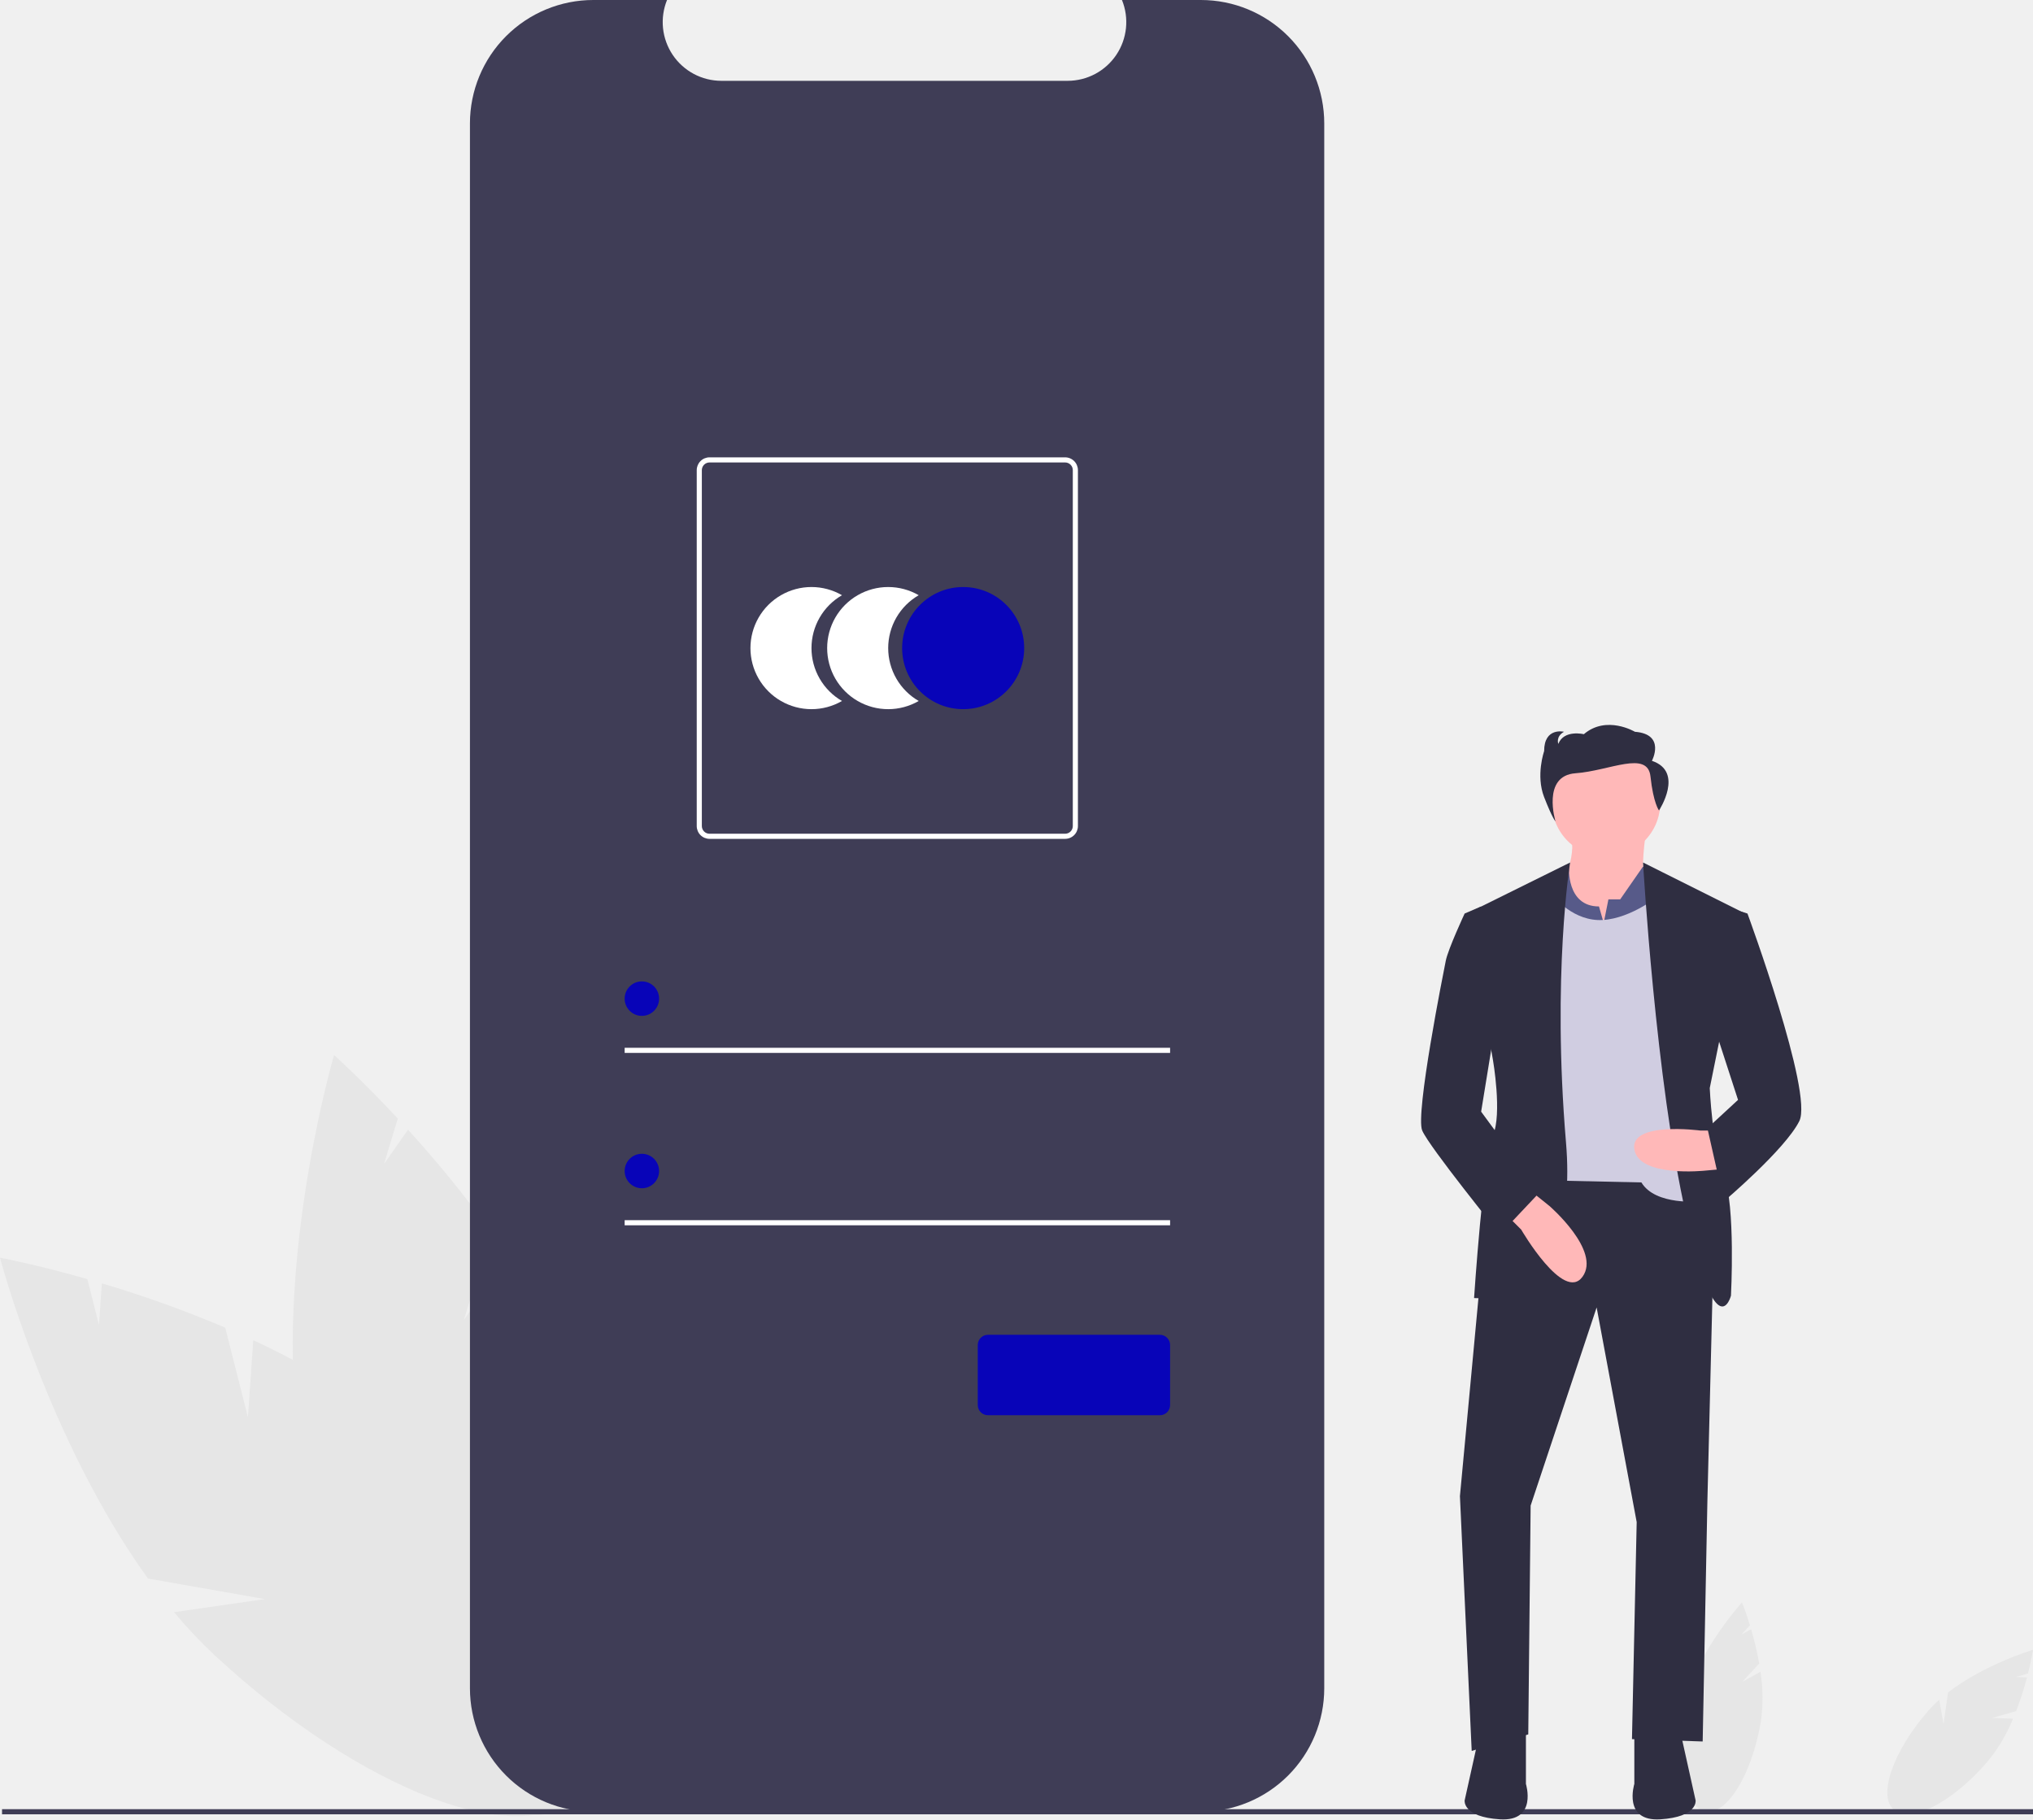
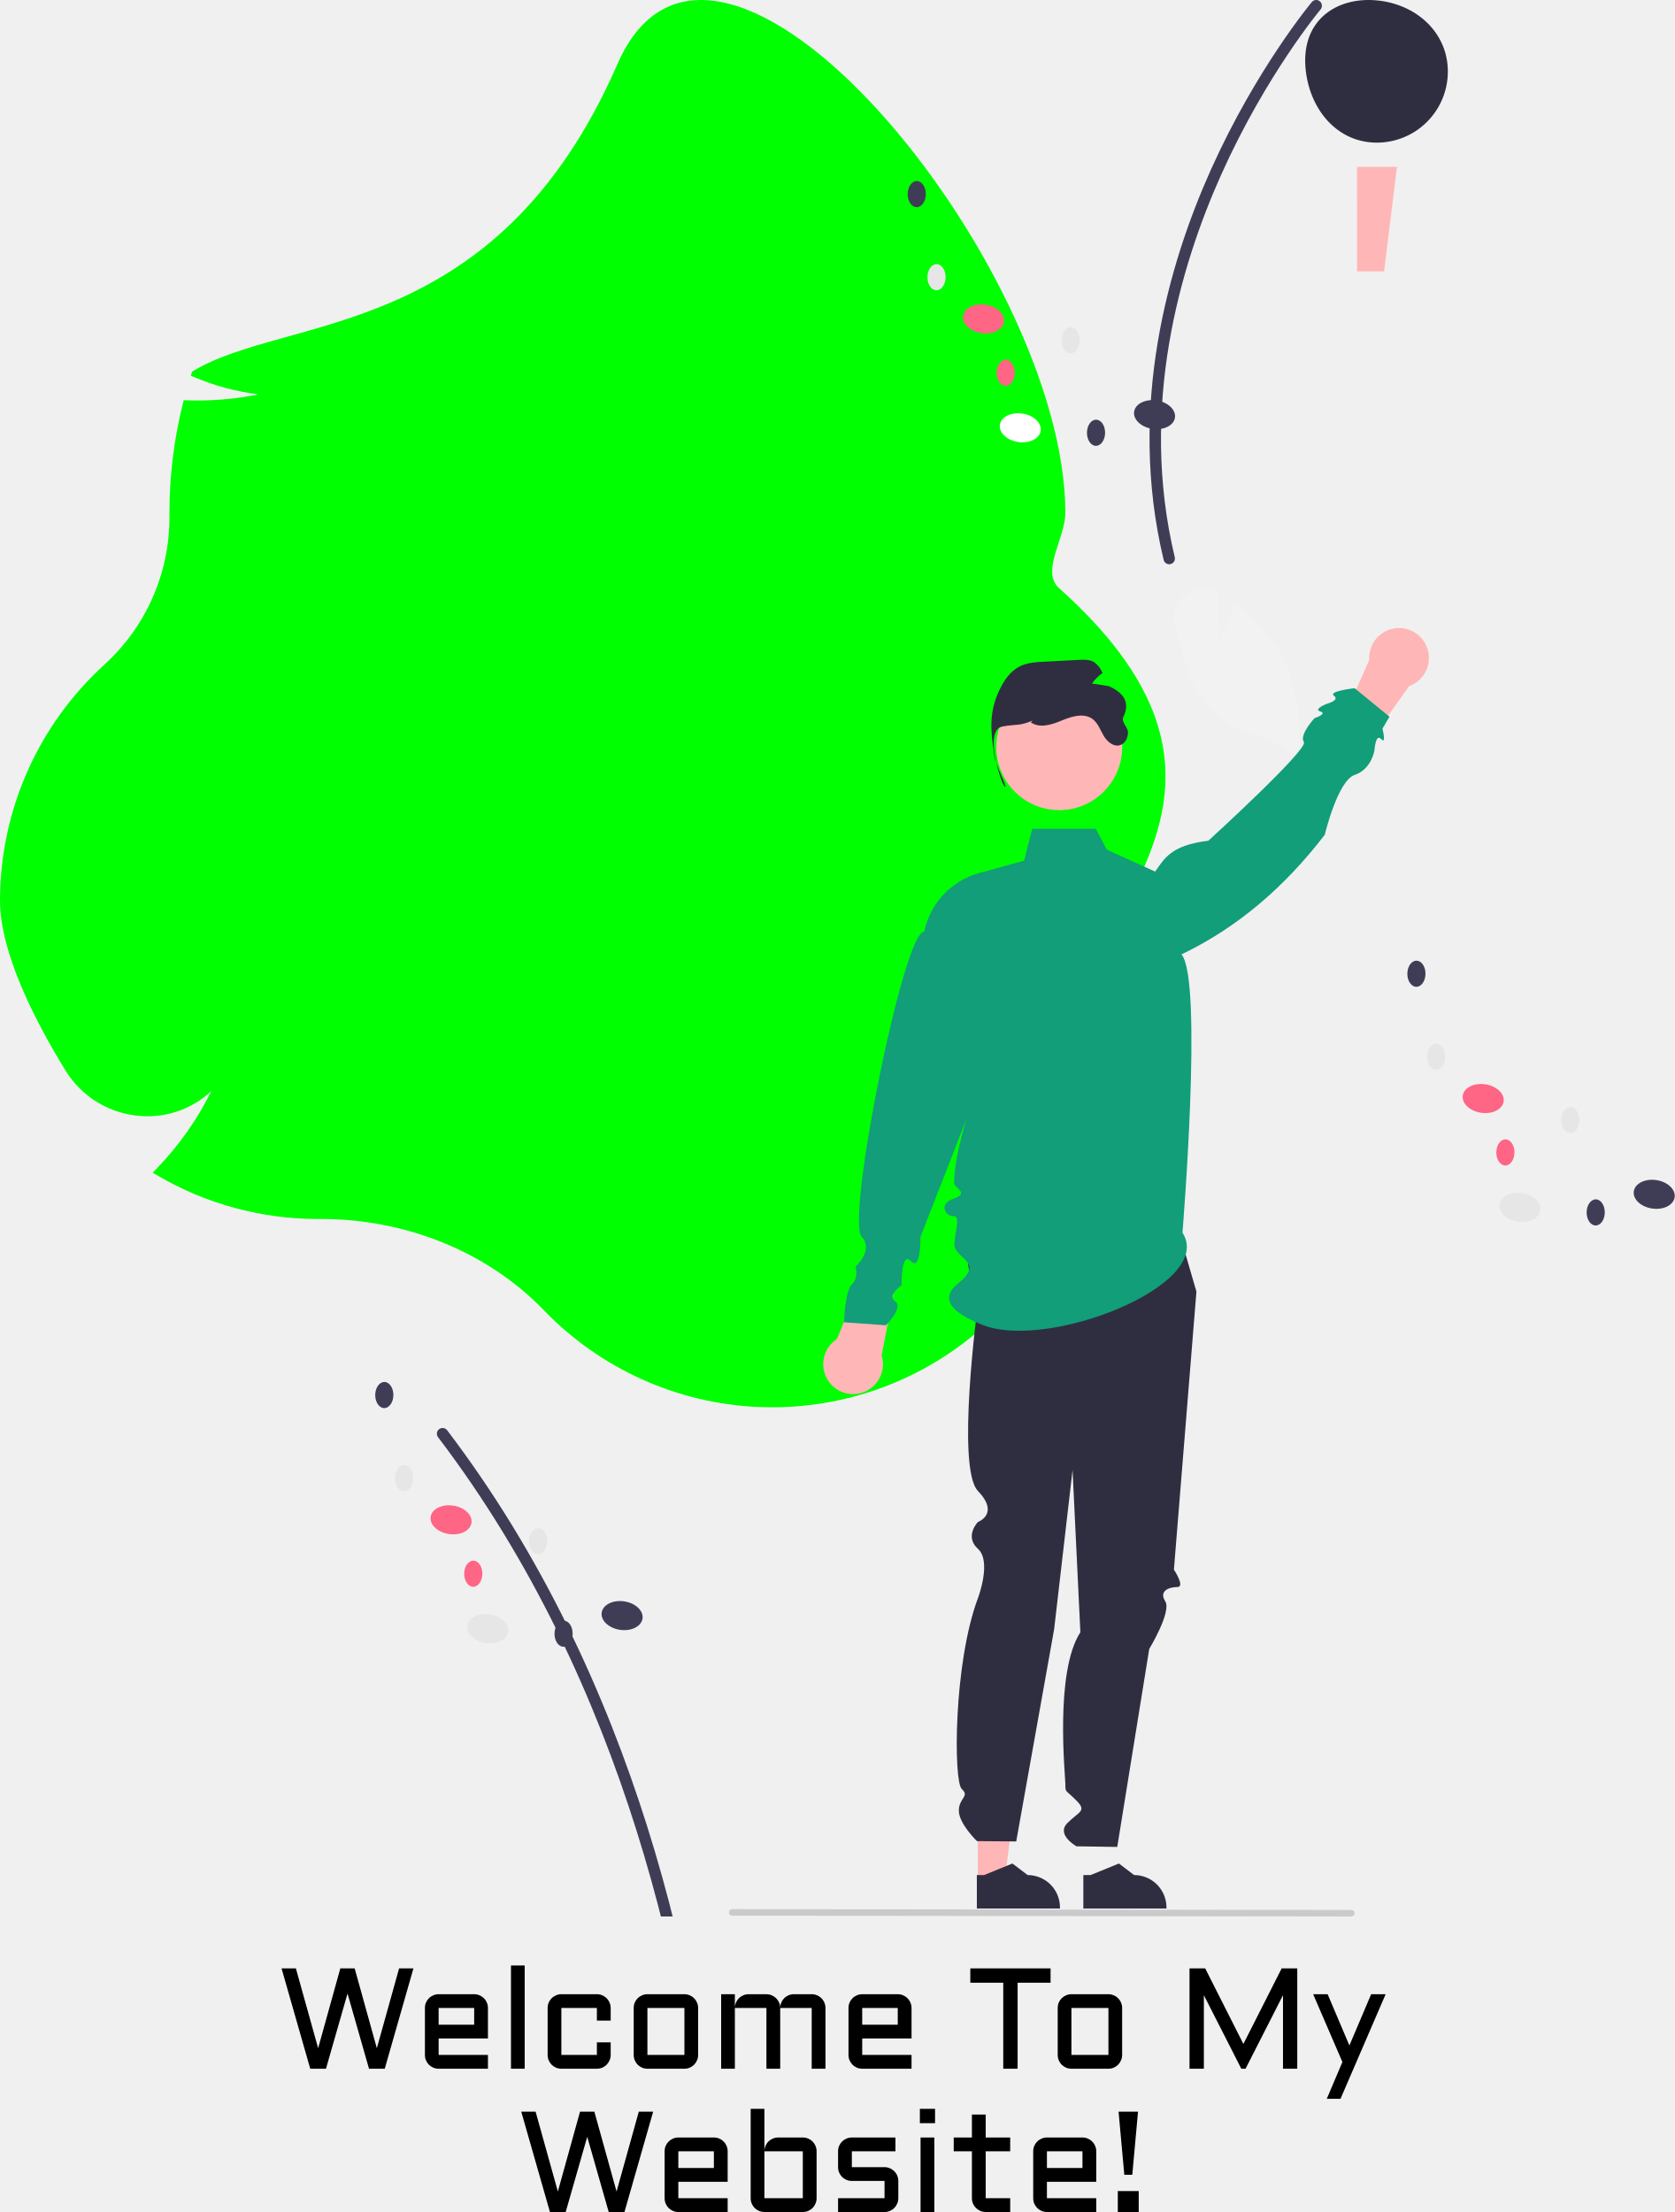
- <svg xmlns="http://www.w3.org/2000/svg" width="295" height="264" viewBox="0 0 295 264" fill="none">
-   <g clip-path="url(#clip0)">
-     <path d="M35.978 205.647L32.683 192.642C26.841 190.164 20.864 188.018 14.78 186.213L14.364 192.258L12.677 185.599C5.133 183.443 0 182.493 0 182.493C0 182.493 6.933 208.879 21.474 229.051L38.419 232.029L25.255 233.929C27.085 236.132 29.052 238.218 31.143 240.174C52.297 259.825 75.858 268.841 83.769 260.312C91.68 251.783 80.944 228.938 59.79 209.286C53.232 203.194 44.994 198.306 36.748 194.458L35.978 205.647Z" fill="#E6E6E6" />
-     <path d="M67.314 191.524L71.21 178.686C67.489 173.542 63.481 168.613 59.205 163.921L55.727 168.88L57.722 162.307C52.377 156.558 48.474 153.09 48.474 153.09C48.474 153.09 40.781 179.264 42.811 204.055L55.777 215.37L43.528 210.187C43.956 213.019 44.563 215.822 45.343 218.579C53.302 246.344 68.815 266.252 79.992 263.042C91.169 259.833 93.778 234.723 85.819 206.957C83.351 198.35 78.824 189.903 73.752 182.343L67.314 191.524Z" fill="#E6E6E6" />
-     <path d="M252.818 244.034L255.27 241.384C254.973 239.701 254.581 238.036 254.097 236.397L252.672 237.188L253.928 235.831C253.309 233.81 252.771 232.511 252.771 232.511C252.771 232.511 247.834 237.944 245.413 244.185L247.223 248.451L244.866 245.755C244.637 246.491 244.455 247.241 244.32 248C242.985 255.66 244.403 262.305 247.486 262.844C250.57 263.382 254.151 257.608 255.486 249.949C255.852 247.502 255.842 245.013 255.455 242.569L252.818 244.034Z" fill="#E6E6E6" />
-     <path d="M289.089 249.275L292.556 248.275C293.172 246.68 293.696 245.052 294.129 243.399L292.5 243.339L294.275 242.827C294.789 240.777 295 239.387 295 239.387C295 239.387 287.968 241.483 282.672 245.574L282.018 250.162L281.393 246.634C280.817 247.146 280.273 247.693 279.766 248.274C274.667 254.14 272.448 260.563 274.81 262.618C277.172 264.674 283.219 261.585 288.318 255.718C289.895 253.813 291.172 251.677 292.103 249.385L289.089 249.275Z" fill="#E6E6E6" />
-     <path d="M192.156 17.912V244.967C192.156 249.717 190.27 254.272 186.914 257.631C183.557 260.99 179.006 262.877 174.259 262.878H86.095C81.348 262.879 76.795 260.992 73.437 257.633C70.079 254.274 68.192 249.718 68.191 244.967V17.912C68.192 13.16 70.079 8.604 73.437 5.245C76.795 1.886 81.348 -0.001 86.095 1.42689e-07H96.79C96.265 1.292 96.065 2.694 96.208 4.082C96.351 5.47 96.833 6.802 97.61 7.96C98.388 9.118 99.438 10.067 100.668 10.724C101.898 11.381 103.27 11.725 104.664 11.727H154.929C156.324 11.725 157.696 11.381 158.926 10.724C160.156 10.067 161.206 9.118 161.983 7.96C162.761 6.802 163.242 5.47 163.385 4.082C163.528 2.694 163.328 1.292 162.803 5.80226e-06H174.259C179.006 0.001 183.557 1.888 186.913 5.247C190.27 8.606 192.156 13.162 192.156 17.912Z" fill="#3F3D56" />
-     <path d="M117.751 94.04C117.751 92.484 118.16 90.956 118.937 89.609C119.714 88.262 120.832 87.144 122.178 86.366C120.832 85.588 119.305 85.178 117.751 85.178C116.196 85.177 114.669 85.587 113.323 86.365C111.976 87.142 110.858 88.261 110.081 89.608C109.304 90.956 108.894 92.484 108.894 94.04C108.894 95.595 109.304 97.124 110.081 98.471C110.858 99.818 111.976 100.937 113.323 101.715C114.669 102.492 116.196 102.902 117.751 102.901C119.305 102.901 120.832 102.491 122.178 101.713C120.832 100.936 119.714 99.817 118.937 98.47C118.16 97.123 117.751 95.595 117.751 94.04Z" fill="white" />
-     <path d="M128.882 94.04C128.882 92.484 129.291 90.956 130.068 89.609C130.845 88.262 131.963 87.144 133.31 86.366C131.964 85.588 130.437 85.178 128.882 85.178C127.328 85.177 125.8 85.587 124.454 86.365C123.108 87.142 121.99 88.261 121.212 89.608C120.435 90.956 120.026 92.484 120.026 94.04C120.026 95.595 120.435 97.124 121.212 98.471C121.99 99.818 123.108 100.937 124.454 101.715C125.8 102.492 127.328 102.902 128.882 102.901C130.437 102.901 131.964 102.491 133.31 101.713C131.963 100.936 130.845 99.817 130.068 98.47C129.291 97.123 128.882 95.595 128.882 94.04Z" fill="white" />
-     <path d="M139.761 102.901C144.651 102.901 148.615 98.934 148.615 94.04C148.615 89.145 144.651 85.178 139.761 85.178C134.871 85.178 130.906 89.145 130.906 94.04C130.906 98.934 134.871 102.901 139.761 102.901Z" fill="#0804B8" />
-     <path d="M169.788 152.036H90.64V152.778H169.788V152.036Z" fill="white" />
-     <path d="M93.139 147.404C94.52 147.404 95.639 146.284 95.639 144.902C95.639 143.521 94.52 142.401 93.139 142.401C91.759 142.401 90.64 143.521 90.64 144.902C90.64 146.284 91.759 147.404 93.139 147.404Z" fill="#0804B8" />
-     <path d="M169.788 177.05H90.64V177.792H169.788V177.05Z" fill="white" />
-     <path d="M93.139 172.418C94.52 172.418 95.639 171.298 95.639 169.917C95.639 168.535 94.52 167.415 93.139 167.415C91.759 167.415 90.64 168.535 90.64 169.917C90.64 171.298 91.759 172.418 93.139 172.418Z" fill="#0804B8" />
-     <path d="M154.558 121.718H102.953C102.462 121.717 101.991 121.522 101.643 121.174C101.296 120.827 101.101 120.355 101.1 119.863V68.216C101.101 67.724 101.296 67.253 101.643 66.905C101.991 66.558 102.462 66.362 102.953 66.361H154.558C155.05 66.362 155.521 66.558 155.868 66.905C156.216 67.253 156.411 67.724 156.412 68.216V119.863C156.411 120.355 156.216 120.827 155.868 121.174C155.521 121.522 155.05 121.717 154.558 121.718ZM102.953 67.103C102.658 67.104 102.376 67.221 102.167 67.43C101.959 67.638 101.842 67.921 101.841 68.216V119.863C101.842 120.158 101.959 120.441 102.167 120.65C102.376 120.859 102.658 120.976 102.953 120.976H154.558C154.853 120.976 155.136 120.859 155.344 120.65C155.553 120.441 155.67 120.158 155.67 119.863V68.216C155.67 67.921 155.553 67.638 155.344 67.43C155.136 67.221 154.853 67.104 154.558 67.103H102.953Z" fill="white" />
-     <path d="M168.305 193.68H143.36C142.541 193.68 141.878 194.345 141.878 195.164V203.87C141.878 204.69 142.541 205.354 143.36 205.354H168.305C169.124 205.354 169.788 204.69 169.788 203.87V195.164C169.788 194.345 169.124 193.68 168.305 193.68Z" fill="#0804B8" />
-     <path d="M295 262.515H0.295V263.257H295V262.515Z" fill="#3F3D56" />
-     <path d="M238.861 120.575C238.861 120.575 237.835 127.078 238.861 128.105C239.887 129.131 232.364 137.688 232.364 137.688L226.208 129.131C226.208 129.131 228.944 124.682 227.918 120.917L238.861 120.575Z" fill="#FFB8B8" />
-     <path d="M216.292 169.518L211.844 217.093L213.552 254.058L221.76 251.663L222.104 218.463L231.681 189.713L237.493 220.859L236.808 252.348L247.068 252.69L247.753 217.779L248.955 169.02L216.292 169.518Z" fill="#2F2E41" />
-     <path d="M237.151 251.321V258.851C237.151 258.851 235.441 264.327 240.913 263.985C246.385 263.642 246.043 261.246 246.043 261.246L243.991 252.005L237.151 251.321Z" fill="#2F2E41" />
-     <path d="M221.42 251.321V258.851C221.42 258.851 223.13 264.327 217.658 263.985C212.186 263.642 212.528 261.246 212.528 261.246L214.58 252.005L221.42 251.321Z" fill="#2F2E41" />
-     <path d="M233.048 124.34C237.392 124.34 240.913 120.815 240.913 116.467C240.913 112.12 237.392 108.595 233.048 108.595C228.703 108.595 225.182 112.12 225.182 116.467C225.182 120.815 228.703 124.34 233.048 124.34Z" fill="#FFB8B8" />
-     <path d="M232.706 133.923L233.39 130.5H235.099L238.406 125.74L241.255 128.447L241.939 144.533H223.472L225.182 127.42L227.672 125.74C227.672 125.74 227.234 131.527 232.022 131.527L232.706 133.923Z" fill="#575A89" />
-     <path d="M225.524 130.158C225.524 130.158 228.356 133.746 232.583 133.492C236.81 133.238 240.913 129.816 240.913 129.816L246.727 174.311C246.727 174.311 240.229 174.995 238.177 171.572L222.446 171.23L222.788 129.816L225.524 130.158Z" fill="#D0CDE1" />
-     <path d="M227.833 125.15L212.87 132.554L216.632 153.775C216.632 153.775 218 161.647 216.632 164.727C215.264 167.807 213.896 188.344 213.896 188.344C213.896 188.344 229.286 190.055 227.234 165.754C225.182 141.453 227.833 125.15 227.833 125.15Z" fill="#2F2E41" />
-     <path d="M218.684 176.364L220.736 178.418C220.736 178.418 226.892 189.028 229.628 185.263C232.364 181.498 224.84 174.995 224.84 174.995L221.42 172.257L218.684 176.364Z" fill="#FFB8B8" />
-     <path d="M238.414 125.15L253.225 132.554L248.095 157.882C248.095 157.882 248.437 166.096 250.147 170.546C251.857 174.995 251.173 188.001 251.173 188.001C251.173 188.001 249.121 195.873 244.675 176.364C240.229 156.855 238.414 125.15 238.414 125.15Z" fill="#2F2E41" />
-     <path d="M249.805 164.043H246.727C246.727 164.043 236.467 162.673 237.151 166.781C237.835 170.888 247.411 169.861 247.411 169.861L251.173 169.519L249.805 164.043Z" fill="#FFB8B8" />
-     <path d="M214.922 131.527L212.528 132.554C212.528 132.554 210.134 137.688 209.792 139.399C209.45 141.111 205.346 161.647 206.372 164.043C207.398 166.438 217.658 179.102 217.658 179.102L223.472 172.942L214.922 161.304L217.316 146.587L214.922 131.527Z" fill="#2F2E41" />
-     <path d="M248.095 131.869L252.62 132.252L253.567 132.554C253.567 132.554 263.142 158.566 261.09 162.674C259.039 166.781 250.147 174.311 250.147 174.311L247.753 163.7L252.199 159.593L247.753 145.902L248.095 131.869Z" fill="#2F2E41" />
-     <path d="M239.702 110.397C239.702 110.397 241.76 106.533 237.233 106.181C237.233 106.181 233.117 103.722 229.825 106.533C229.825 106.533 226.944 105.83 226.121 107.938C226.121 107.938 225.709 106.884 226.944 106.181C226.944 106.181 224.063 105.479 224.063 108.992C224.063 108.992 222.828 112.505 224.063 115.667C225.298 118.829 225.709 119.18 225.709 119.18C225.709 119.18 223.68 112.551 228.619 112.2C233.558 111.849 239.085 108.816 239.496 112.681C239.908 116.545 240.731 117.599 240.731 117.599C240.731 117.599 244.435 111.978 239.702 110.397Z" fill="#2F2E41" />
+ <svg xmlns="http://www.w3.org/2000/svg" width="187" height="247" viewBox="0 0 187 247" fill="none">
+   <path d="M34.641 231L31.438 219.797H33.039L35.523 228.711L38 219.797H39.602L42.078 228.711L44.562 219.797H46.164L42.961 231H41.203L38.805 222.602L36.398 231H34.641ZM54.484 227.625H48.977V229.461H54.484V231H48.977C48.768 231 48.57 230.961 48.383 230.883C48.195 230.799 48.031 230.69 47.891 230.555C47.755 230.414 47.646 230.25 47.562 230.062C47.484 229.875 47.445 229.674 47.445 229.461V224.219C47.445 224.005 47.484 223.805 47.562 223.617C47.646 223.43 47.755 223.268 47.891 223.133C48.031 222.992 48.195 222.883 48.383 222.805C48.57 222.721 48.768 222.68 48.977 222.68H52.945C53.159 222.68 53.359 222.721 53.547 222.805C53.734 222.883 53.896 222.992 54.031 223.133C54.172 223.268 54.281 223.43 54.359 223.617C54.443 223.805 54.484 224.005 54.484 224.219V227.625ZM48.977 224.219V226.086H52.945V224.219H48.977ZM58.586 219.477V231H57.055V219.477H58.586ZM62.68 224.219V229.461H66.648V228.055H68.188V229.461C68.188 229.674 68.146 229.875 68.062 230.062C67.984 230.25 67.875 230.414 67.734 230.555C67.599 230.69 67.438 230.799 67.25 230.883C67.062 230.961 66.862 231 66.648 231H62.68C62.471 231 62.273 230.961 62.086 230.883C61.898 230.799 61.734 230.69 61.594 230.555C61.458 230.414 61.349 230.25 61.266 230.062C61.188 229.875 61.148 229.674 61.148 229.461V224.219C61.148 224.005 61.188 223.805 61.266 223.617C61.349 223.43 61.458 223.268 61.594 223.133C61.734 222.992 61.898 222.883 62.086 222.805C62.273 222.721 62.471 222.68 62.68 222.68H66.648C66.862 222.68 67.062 222.721 67.25 222.805C67.438 222.883 67.599 222.992 67.734 223.133C67.875 223.268 67.984 223.43 68.062 223.617C68.146 223.805 68.188 224.005 68.188 224.219V225.625H66.648V224.219H62.68ZM77.953 229.461C77.953 229.674 77.912 229.875 77.828 230.062C77.75 230.25 77.641 230.414 77.5 230.555C77.365 230.69 77.203 230.799 77.016 230.883C76.833 230.961 76.635 231 76.422 231H72.289C72.081 231 71.883 230.961 71.695 230.883C71.508 230.799 71.344 230.69 71.203 230.555C71.068 230.414 70.958 230.25 70.875 230.062C70.797 229.875 70.758 229.674 70.758 229.461V224.219C70.758 224.005 70.797 223.805 70.875 223.617C70.958 223.43 71.068 223.268 71.203 223.133C71.344 222.992 71.508 222.883 71.695 222.805C71.883 222.721 72.081 222.68 72.289 222.68H76.422C76.635 222.68 76.833 222.721 77.016 222.805C77.203 222.883 77.365 222.992 77.5 223.133C77.641 223.268 77.75 223.43 77.828 223.617C77.912 223.805 77.953 224.005 77.953 224.219V229.461ZM72.289 224.219V229.461H76.422V224.219H72.289ZM87.117 224.219V231H85.578V224.219H82.055V231H80.523V222.68H82.055V224.148C82.065 223.945 82.112 223.755 82.195 223.578C82.279 223.396 82.388 223.24 82.523 223.109C82.664 222.974 82.826 222.87 83.008 222.797C83.19 222.719 83.385 222.68 83.594 222.68H85.578C85.781 222.68 85.974 222.719 86.156 222.797C86.338 222.87 86.5 222.974 86.641 223.109C86.781 223.24 86.893 223.396 86.977 223.578C87.065 223.755 87.112 223.945 87.117 224.148C87.128 223.945 87.172 223.755 87.25 223.578C87.333 223.396 87.443 223.24 87.578 223.109C87.719 222.974 87.88 222.87 88.062 222.797C88.245 222.719 88.44 222.68 88.648 222.68H90.633C90.846 222.68 91.047 222.721 91.234 222.805C91.422 222.883 91.583 222.992 91.719 223.133C91.859 223.268 91.969 223.43 92.047 223.617C92.13 223.805 92.172 224.005 92.172 224.219V231H90.633V224.219H87.117ZM101.781 227.625H96.273V229.461H101.781V231H96.273C96.065 231 95.867 230.961 95.68 230.883C95.492 230.799 95.328 230.69 95.188 230.555C95.052 230.414 94.943 230.25 94.859 230.062C94.781 229.875 94.742 229.674 94.742 229.461V224.219C94.742 224.005 94.781 223.805 94.859 223.617C94.943 223.43 95.052 223.268 95.188 223.133C95.328 222.992 95.492 222.883 95.68 222.805C95.867 222.721 96.065 222.68 96.273 222.68H100.242C100.456 222.68 100.656 222.721 100.844 222.805C101.031 222.883 101.193 222.992 101.328 223.133C101.469 223.268 101.578 223.43 101.656 223.617C101.74 223.805 101.781 224.005 101.781 224.219V227.625ZM96.273 224.219V226.086H100.242V224.219H96.273ZM108.344 219.797H117.305V221.398H113.625V231H112.023V221.398H108.344V219.797ZM125.297 229.461C125.297 229.674 125.255 229.875 125.172 230.062C125.094 230.25 124.984 230.414 124.844 230.555C124.708 230.69 124.547 230.799 124.359 230.883C124.177 230.961 123.979 231 123.766 231H119.633C119.424 231 119.227 230.961 119.039 230.883C118.852 230.799 118.688 230.69 118.547 230.555C118.411 230.414 118.302 230.25 118.219 230.062C118.141 229.875 118.102 229.674 118.102 229.461V224.219C118.102 224.005 118.141 223.805 118.219 223.617C118.302 223.43 118.411 223.268 118.547 223.133C118.688 222.992 118.852 222.883 119.039 222.805C119.227 222.721 119.424 222.68 119.633 222.68H123.766C123.979 222.68 124.177 222.721 124.359 222.805C124.547 222.883 124.708 222.992 124.844 223.133C124.984 223.268 125.094 223.43 125.172 223.617C125.255 223.805 125.297 224.005 125.297 224.219V229.461ZM119.633 224.219V229.461H123.766V224.219H119.633ZM138.602 231L134.422 222.789V231H132.82V219.797H134.57L138.836 228.234L143.109 219.797H144.852V231H143.258V222.789L139.078 231H138.602ZM148.148 234.359L149.891 230.25L146.625 222.68H148.242L150.672 228.406L153.102 222.68H154.719L149.68 234.359H148.148ZM61.406 247L58.203 235.797H59.805L62.289 244.711L64.766 235.797H66.367L68.844 244.711L71.328 235.797H72.93L69.727 247H67.969L65.57 238.602L63.164 247H61.406ZM81.25 243.625H75.742V245.461H81.25V247H75.742C75.534 247 75.336 246.961 75.148 246.883C74.961 246.799 74.797 246.69 74.656 246.555C74.521 246.414 74.412 246.25 74.328 246.062C74.25 245.875 74.211 245.674 74.211 245.461V240.219C74.211 240.005 74.25 239.805 74.328 239.617C74.412 239.43 74.521 239.268 74.656 239.133C74.797 238.992 74.961 238.883 75.148 238.805C75.336 238.721 75.534 238.68 75.742 238.68H79.711C79.924 238.68 80.125 238.721 80.312 238.805C80.5 238.883 80.662 238.992 80.797 239.133C80.938 239.268 81.047 239.43 81.125 239.617C81.208 239.805 81.25 240.005 81.25 240.219V243.625ZM75.742 240.219V242.086H79.711V240.219H75.742ZM91.18 245.461C91.18 245.674 91.138 245.875 91.055 246.062C90.977 246.25 90.867 246.414 90.727 246.555C90.591 246.69 90.43 246.799 90.242 246.883C90.055 246.961 89.854 247 89.641 247H85.352C85.143 247 84.945 246.961 84.758 246.883C84.57 246.799 84.406 246.69 84.266 246.555C84.13 246.414 84.021 246.25 83.938 246.062C83.859 245.875 83.82 245.674 83.82 245.461V235.477H85.352V240.148C85.362 239.945 85.409 239.755 85.492 239.578C85.576 239.396 85.685 239.24 85.82 239.109C85.961 238.974 86.122 238.87 86.305 238.797C86.487 238.719 86.682 238.68 86.891 238.68H89.641C89.854 238.68 90.055 238.721 90.242 238.805C90.43 238.883 90.591 238.992 90.727 239.133C90.867 239.268 90.977 239.43 91.055 239.617C91.138 239.805 91.18 240.005 91.18 240.219V245.461ZM85.352 240.219V245.461H89.641V240.219H85.352ZM98.766 245.461V243.531H95.117C94.904 243.531 94.703 243.492 94.516 243.414C94.328 243.331 94.164 243.221 94.023 243.086C93.888 242.945 93.779 242.781 93.695 242.594C93.617 242.406 93.578 242.206 93.578 241.992V240.219C93.578 240.005 93.617 239.805 93.695 239.617C93.779 239.43 93.888 239.268 94.023 239.133C94.164 238.992 94.328 238.883 94.516 238.805C94.703 238.721 94.904 238.68 95.117 238.68H99.984V240.219H95.117V241.992H98.766C98.979 241.992 99.177 242.034 99.359 242.117C99.547 242.195 99.711 242.305 99.852 242.445C99.992 242.581 100.102 242.742 100.18 242.93C100.263 243.117 100.305 243.318 100.305 243.531V245.461C100.305 245.674 100.263 245.875 100.18 246.062C100.102 246.25 99.992 246.414 99.852 246.555C99.711 246.69 99.547 246.799 99.359 246.883C99.177 246.961 98.979 247 98.766 247H93.578V245.461H98.766ZM104.328 238.68V247H102.789V238.68H104.328ZM102.711 235.477H104.406V237.078H102.711V235.477ZM106.492 238.68H108.523V236.117H110.062V238.68H112.797V240.219H110.062V245.461H112.797V247H110.062C109.854 247 109.656 246.961 109.469 246.883C109.281 246.799 109.117 246.69 108.977 246.555C108.836 246.414 108.724 246.25 108.641 246.062C108.562 245.875 108.523 245.674 108.523 245.461V240.219H106.492V238.68ZM122.406 243.625H116.898V245.461H122.406V247H116.898C116.69 247 116.492 246.961 116.305 246.883C116.117 246.799 115.953 246.69 115.812 246.555C115.677 246.414 115.568 246.25 115.484 246.062C115.406 245.875 115.367 245.674 115.367 245.461V240.219C115.367 240.005 115.406 239.805 115.484 239.617C115.568 239.43 115.677 239.268 115.812 239.133C115.953 238.992 116.117 238.883 116.305 238.805C116.492 238.721 116.69 238.68 116.898 238.68H120.867C121.081 238.68 121.281 238.721 121.469 238.805C121.656 238.883 121.818 238.992 121.953 239.133C122.094 239.268 122.203 239.43 122.281 239.617C122.365 239.805 122.406 240.005 122.406 240.219V243.625ZM116.898 240.219V242.086H120.867V240.219H116.898ZM125.539 242.844L124.898 235.797H127.07L126.43 242.844H125.539ZM124.812 244.664H127.148V247H124.812V244.664Z" fill="black" />
+   <g clip-path="url(#clip0_33_128)">
+     <path d="M136.216 71.465L135.978 66.096C135.953 66.082 135.928 66.069 135.903 66.056C133.349 64.714 130.423 67.144 131.238 69.916C132.006 72.523 132.521 75.335 133.926 77.617C134.756 78.943 135.873 80.064 137.195 80.899C138.516 81.733 140.008 82.259 141.56 82.437L144.804 84.427C145.25 81.941 145.151 79.387 144.517 76.942C143.882 74.497 142.726 72.219 141.128 70.264C140.22 69.177 139.18 68.209 138.031 67.382C137.254 69.434 136.216 71.465 136.216 71.465Z" fill="#F2F2F2" />
+     <path d="M60.692 146.272C54.446 139.818 45.394 136.116 35.857 136.116L35.489 136.117C29.208 136.12 23.039 134.45 17.613 131.28L17.048 130.951L17.503 130.481C19.965 127.929 22.021 125.013 23.598 121.834C22.478 122.881 21.142 123.668 19.684 124.14C18.226 124.612 16.683 124.757 15.163 124.565C13.558 124.373 12.018 123.82 10.657 122.947C9.297 122.073 8.151 120.903 7.306 119.523C3.973 114.104 0 106.416 0 100.559C0.005 95.608 1.04 90.713 3.038 86.185C5.036 81.657 7.953 77.596 11.605 74.261C13.916 72.172 15.763 69.62 17.023 66.768C18.284 63.917 18.931 60.832 18.922 57.713L18.92 57.269C18.919 53.164 19.42 49.073 20.411 45.089L20.512 44.687L20.925 44.702C23.589 44.792 26.254 44.569 28.866 44.035C26.416 43.734 24.02 43.095 21.744 42.137L21.3 41.957L21.451 41.501C31.847 35.051 55.316 38.391 68.938 7.165C79.983 -18.155 118.956 29.642 118.956 57.269C118.956 60.088 116.171 63.814 118.256 65.677C140.789 85.819 125.241 98.753 120.339 111.768C119.176 114.856 121.698 118.246 121.698 121.586C121.698 122.153 121.684 122.738 121.655 123.326L121.612 124.228L120.86 123.727C119.374 122.752 117.996 121.619 116.751 120.35C118.043 123.329 118.652 126.561 118.533 129.808C118.414 133.054 117.57 136.233 116.063 139.109C113.701 143.575 111.417 146.772 109.273 148.611C102.404 154.5 93.549 157.538 84.519 157.104C75.489 156.669 66.966 152.794 60.692 146.272Z" fill="#00FF00" />
+     <path d="M79.468 290.5C79.622 290.5 79.77 290.444 79.886 290.343C80.002 290.243 80.078 290.103 80.099 289.951C80.127 289.76 82.782 270.568 80.397 245.06C78.194 221.504 71.12 187.574 49.928 159.708C49.877 159.641 49.813 159.584 49.741 159.542C49.668 159.5 49.588 159.472 49.505 159.461C49.422 159.45 49.337 159.455 49.256 159.476C49.175 159.498 49.099 159.535 49.032 159.586C48.966 159.637 48.91 159.7 48.867 159.773C48.825 159.846 48.798 159.926 48.787 160.009C48.776 160.093 48.781 160.177 48.802 160.259C48.824 160.34 48.861 160.416 48.912 160.483C69.921 188.108 76.939 221.789 79.126 245.18C81.498 270.538 78.863 289.581 78.836 289.771C78.823 289.861 78.83 289.954 78.856 290.042C78.882 290.129 78.926 290.211 78.986 290.28C79.046 290.349 79.12 290.405 79.203 290.443C79.287 290.481 79.377 290.5 79.468 290.5V290.5Z" fill="#3F3D56" />
+     <path d="M147.602 0.686C147.612 0.551 147.579 0.417 147.508 0.302C147.437 0.187 147.331 0.098 147.207 0.047C147.082 -0.004 146.944 -0.014 146.813 0.019C146.682 0.051 146.565 0.124 146.478 0.227C146.417 0.3 140.287 7.645 135.219 18.921C130.535 29.345 125.815 45.37 129.932 62.517C129.971 62.682 130.074 62.824 130.219 62.913C130.363 63.001 130.537 63.029 130.701 62.989C130.866 62.949 131.008 62.846 131.096 62.701C131.185 62.557 131.212 62.383 131.173 62.218C127.141 45.422 131.781 29.688 136.383 19.446C141.378 8.331 147.394 1.123 147.454 1.052C147.541 0.949 147.593 0.821 147.602 0.686V0.686Z" fill="#3F3D56" />
+     <path d="M145.812 7.986C146.35 12.339 149.361 15.928 153.739 15.928C155.841 15.928 157.857 15.091 159.344 13.601C160.83 12.112 161.665 10.092 161.665 7.986C161.665 3.599 158.098 0.449 153.739 0.043C149.113 -0.387 145.12 2.397 145.812 7.986Z" fill="#2F2E41" />
+     <path d="M151.527 30.3L154.545 30.299L155.981 18.634L151.526 18.634L151.527 30.3Z" fill="#FFB6B6" />
+     <path d="M120.964 213.113L130.247 213.112V212.995C130.247 212.035 129.866 211.114 129.188 210.435C128.511 209.756 127.592 209.375 126.634 209.375H126.633L124.938 208.086L121.774 209.375L120.964 209.375L120.964 213.113Z" fill="#2F2E41" />
+     <path d="M109.18 209.958L112.198 209.957L113.634 198.291L109.179 198.292L109.18 209.958Z" fill="#FFB6B6" />
+     <path d="M109.074 213.113L118.356 213.112V212.995C118.356 212.035 117.975 211.114 117.298 210.435C116.62 209.756 115.701 209.375 114.743 209.375H114.743L113.047 208.086L109.884 209.375L109.073 209.375L109.074 213.113Z" fill="#2F2E41" />
+     <path d="M131.458 136.892L133.592 144.223L131.078 175.273C131.078 175.273 132.373 177.214 131.458 177.214C130.543 177.214 129.37 177.645 130.109 178.804C130.848 179.963 128.323 184.125 128.323 184.125L124.751 206.234L120.199 206.166C120.199 206.166 117.885 204.875 119.184 203.569C120.482 202.262 121.397 202.262 120.177 201.041C118.958 199.819 118.958 200.187 118.958 199.239C118.958 198.291 117.736 186.71 120.633 182.267L119.76 164.155L117.704 181.921L113.47 205.623L109.085 205.586C109.085 205.586 107.06 203.631 107.064 202.183C107.067 200.735 108.315 200.615 107.386 199.759C106.458 198.902 106.458 185.748 109.202 178.436C109.202 178.436 110.754 174.351 109.198 172.951C107.642 171.551 109.196 169.949 109.196 169.949C109.196 169.949 111.66 169.057 109.194 166.485C106.728 163.914 109.181 145.729 109.181 145.729C109.181 145.729 106.485 138.388 109.215 135.502C111.946 132.615 131.458 136.892 131.458 136.892Z" fill="#2F2E41" />
+     <path d="M93.447 149.523L97.255 140.303L100.255 141.973L98.443 151.352C98.624 151.946 98.637 152.579 98.479 153.18C98.321 153.781 97.999 154.326 97.549 154.753C97.099 155.181 96.538 155.474 95.931 155.6C95.324 155.726 94.694 155.68 94.111 155.467C93.528 155.253 93.017 154.882 92.634 154.393C92.251 153.904 92.011 153.318 91.942 152.701C91.873 152.083 91.977 151.459 92.243 150.897C92.509 150.336 92.926 149.86 93.447 149.523V149.523Z" fill="#FFB6B6" />
+     <path d="M157.342 76.617L151.549 84.732L149.004 82.425L152.89 73.701C152.847 73.081 152.979 72.462 153.268 71.912C153.558 71.363 153.995 70.905 154.53 70.591C155.065 70.277 155.677 70.118 156.297 70.134C156.917 70.149 157.521 70.337 158.04 70.677C158.559 71.017 158.973 71.495 159.236 72.058C159.498 72.621 159.599 73.246 159.527 73.863C159.454 74.48 159.211 75.065 158.826 75.551C158.44 76.038 157.926 76.406 157.342 76.617V76.617Z" fill="#FFB6B6" />
+     <path d="M132.033 137.644C135.791 143.484 116.901 150.895 109.653 147.92C108.384 147.399 104.018 145.678 107.002 143.292C109.987 140.906 106.657 140.57 106.578 139.017C106.525 137.979 107.328 135.701 106.49 135.799C105.653 135.896 104.673 134.46 106.497 133.843C108.32 133.225 106.516 132.661 106.532 132.075C106.706 125.673 111.608 115.492 111.608 115.492L102.776 138.114C102.776 138.114 102.841 142.027 101.714 140.831C100.588 139.635 100.67 143.506 100.67 143.506C100.67 143.506 98.995 144.677 99.958 145.329C100.921 145.981 98.921 147.985 98.921 147.985L94.255 147.651C94.255 147.651 94.328 144.178 95.125 143.409C95.921 142.641 95.53 141.433 95.53 141.433C95.53 141.433 97.605 139.593 96.214 138.099C94.425 136.177 100.947 103.724 103.197 104.045C103.516 102.494 104.256 101.061 105.336 99.904C106.417 98.748 107.795 97.913 109.32 97.493L114.36 96.102L115.255 92.544H122.352L123.588 94.882L128.984 97.322C130 95.885 130.76 94.371 134.922 93.88C134.922 93.88 146.136 83.657 145.589 82.859C145.041 82.061 146.779 80.192 146.779 80.192C146.779 80.192 148.264 79.705 147.426 79.445C146.589 79.185 148.172 78.584 148.172 78.584C148.172 78.584 149.639 78.198 148.947 77.69C148.255 77.181 151.255 76.847 151.255 76.847L155.148 80.029L154.361 81.366C154.361 81.366 154.841 83.186 154.215 82.521C153.589 81.857 153.471 83.785 153.471 83.785C153.471 83.785 153.151 85.897 151.255 86.533C149.36 87.169 147.922 93.212 147.922 93.212C143.451 99.037 138.175 103.58 131.922 106.571C134.359 109.374 132.033 137.644 132.033 137.644Z" fill="#119E79" />
+     <path d="M118.275 90.462C122.157 90.462 125.304 87.309 125.304 83.419C125.304 79.53 122.157 76.376 118.275 76.376C114.393 76.376 111.246 79.53 111.246 83.419C111.246 87.309 114.393 90.462 118.275 90.462Z" fill="#FFB6B6" />
+     <path d="M110.996 84.187C111.219 85.717 112.52 87.852 112.216 87.852C111.911 87.852 109.743 81.543 111.911 81.132C113.483 80.834 113.835 81.095 115.304 80.457L115.097 80.652C116.069 81.361 117.423 80.924 118.533 80.463C119.646 80.005 120.996 79.568 121.972 80.273C122.585 80.716 122.844 81.486 123.225 82.14C123.606 82.797 124.31 83.417 125.036 83.215C125.618 83.053 125.954 82.4 125.951 81.795C125.947 81.19 125.161 80.615 125.426 80.072C126.211 78.464 125.505 77.368 123.795 76.611C123.173 76.516 122.551 76.419 121.929 76.321C122.255 75.868 122.65 75.471 123.1 75.142C122.91 74.653 122.581 74.232 122.155 73.929C121.658 73.633 121.042 73.654 120.466 73.684C119.179 73.752 117.894 73.819 116.609 73.886C115.658 73.935 114.673 73.993 113.822 74.43C112.761 74.977 112.066 76.043 111.56 77.127C110.426 79.565 110.606 81.526 110.996 84.187Z" fill="#2F2E41" />
+     <path d="M81.755 213.906L150.887 214C150.983 214 151.075 213.962 151.143 213.893C151.211 213.825 151.25 213.733 151.25 213.636C151.25 213.54 151.211 213.447 151.143 213.379C151.075 213.311 150.983 213.273 150.887 213.273L81.755 213.179C81.659 213.179 81.566 213.217 81.498 213.285C81.43 213.353 81.392 213.446 81.392 213.542C81.392 213.639 81.43 213.731 81.498 213.8C81.566 213.868 81.659 213.906 81.755 213.906V213.906Z" fill="#CACACA" />
+     <path d="M56.752 182.201C56.879 181.324 55.962 180.463 54.702 180.28C53.443 180.096 52.319 180.659 52.192 181.536C52.064 182.414 52.982 183.274 54.241 183.458C55.5 183.641 56.624 183.079 56.752 182.201Z" fill="#E6E6E6" />
+     <path d="M71.743 180.735C71.87 179.858 70.953 178.998 69.694 178.814C68.435 178.631 67.311 179.193 67.183 180.071C67.056 180.948 67.973 181.809 69.232 181.992C70.491 182.176 71.615 181.613 71.743 180.735Z" fill="#3F3D56" />
+     <path d="M52.646 170.041C52.774 169.163 51.856 168.303 50.597 168.12C49.338 167.936 48.214 168.499 48.087 169.376C47.959 170.254 48.877 171.114 50.136 171.298C51.395 171.481 52.519 170.919 52.646 170.041Z" fill="#FF6584" />
+     <path d="M46.132 165.06C46.138 164.254 45.69 163.598 45.13 163.593C44.571 163.589 44.112 164.239 44.106 165.045C44.1 165.85 44.549 166.507 45.108 166.511C45.668 166.515 46.126 165.866 46.132 165.06Z" fill="#E6E6E6" />
+     <path d="M43.923 155.782C43.929 154.977 43.481 154.32 42.921 154.316C42.362 154.312 41.903 154.961 41.897 155.767C41.891 156.573 42.34 157.229 42.899 157.234C43.459 157.238 43.917 156.588 43.923 155.782Z" fill="#3F3D56" />
+     <path d="M61.102 172.11C61.108 171.305 60.659 170.648 60.1 170.644C59.54 170.64 59.082 171.289 59.076 172.095C59.07 172.901 59.518 173.557 60.078 173.561C60.637 173.566 61.096 172.916 61.102 172.11Z" fill="#E6E6E6" />
+     <path d="M53.857 175.734C53.863 174.929 53.415 174.272 52.855 174.268C52.296 174.264 51.837 174.913 51.831 175.719C51.825 176.525 52.274 177.181 52.833 177.186C53.393 177.19 53.851 176.54 53.857 175.734Z" fill="#FF6584" />
+     <path d="M63.942 182.433C63.948 181.627 63.499 180.97 62.94 180.966C62.38 180.962 61.922 181.612 61.916 182.417C61.91 183.223 62.358 183.88 62.918 183.884C63.477 183.888 63.936 183.238 63.942 182.433Z" fill="#3F3D56" />
+     <path d="M171.997 135.159C172.124 134.281 171.207 133.421 169.948 133.237C168.688 133.054 167.564 133.617 167.437 134.494C167.309 135.372 168.227 136.232 169.486 136.416C170.745 136.599 171.869 136.036 171.997 135.159Z" fill="#E6E6E6" />
+     <path d="M186.988 133.693C187.116 132.816 186.198 131.955 184.939 131.772C183.68 131.588 182.556 132.151 182.428 133.028C182.301 133.906 183.218 134.766 184.478 134.95C185.737 135.133 186.861 134.571 186.988 133.693Z" fill="#3F3D56" />
+     <path d="M167.891 122.999C168.019 122.121 167.101 121.261 165.842 121.077C164.583 120.894 163.459 121.456 163.332 122.334C163.204 123.212 164.122 124.072 165.381 124.255C166.64 124.439 167.764 123.876 167.891 122.999Z" fill="#FF6584" />
+     <path d="M161.377 118.018C161.383 117.212 160.935 116.555 160.376 116.551C159.816 116.547 159.358 117.197 159.352 118.002C159.346 118.808 159.794 119.465 160.354 119.469C160.913 119.473 161.371 118.823 161.377 118.018Z" fill="#E6E6E6" />
+     <path d="M159.168 108.74C159.174 107.934 158.726 107.278 158.166 107.274C157.607 107.269 157.149 107.919 157.143 108.725C157.136 109.53 157.585 110.187 158.144 110.191C158.704 110.195 159.162 109.546 159.168 108.74Z" fill="#3F3D56" />
+     <path d="M176.347 125.068C176.353 124.262 175.904 123.606 175.345 123.602C174.786 123.597 174.327 124.247 174.321 125.053C174.315 125.858 174.764 126.515 175.323 126.519C175.882 126.523 176.341 125.874 176.347 125.068Z" fill="#E6E6E6" />
+     <path d="M169.102 128.692C169.108 127.886 168.66 127.23 168.101 127.226C167.541 127.221 167.083 127.871 167.077 128.677C167.071 129.482 167.519 130.139 168.078 130.143C168.638 130.147 169.096 129.498 169.102 128.692Z" fill="#FF6584" />
+     <path d="M179.187 135.39C179.193 134.585 178.745 133.928 178.185 133.924C177.626 133.92 177.167 134.569 177.161 135.375C177.155 136.181 177.604 136.837 178.163 136.841C178.723 136.846 179.181 136.196 179.187 135.39Z" fill="#3F3D56" />
+     <path d="M116.203 48.1C116.331 47.222 115.413 46.362 114.154 46.179C112.895 45.995 111.771 46.558 111.644 47.435C111.516 48.313 112.434 49.173 113.693 49.357C114.952 49.54 116.076 48.978 116.203 48.1Z" fill="white" />
+     <path d="M131.195 46.634C131.322 45.757 130.405 44.897 129.146 44.713C127.887 44.529 126.763 45.092 126.635 45.97C126.508 46.847 127.425 47.708 128.684 47.891C129.943 48.075 131.067 47.512 131.195 46.634Z" fill="#3F3D56" />
+     <path d="M112.098 35.94C112.226 35.062 111.308 34.202 110.049 34.019C108.79 33.835 107.666 34.398 107.538 35.275C107.411 36.153 108.328 37.013 109.588 37.197C110.847 37.38 111.971 36.818 112.098 35.94Z" fill="#FF6584" />
+     <path d="M105.584 30.959C105.59 30.153 105.142 29.497 104.582 29.492C104.023 29.488 103.564 30.138 103.558 30.944C103.552 31.749 104.001 32.406 104.56 32.41C105.12 32.414 105.578 31.765 105.584 30.959Z" fill="#E6E6E6" />
+     <path d="M103.375 21.681C103.381 20.876 102.932 20.219 102.373 20.215C101.814 20.211 101.355 20.86 101.349 21.666C101.343 22.472 101.792 23.128 102.351 23.133C102.91 23.137 103.369 22.487 103.375 21.681Z" fill="#3F3D56" />
+     <path d="M120.554 38.009C120.56 37.204 120.111 36.547 119.552 36.543C118.992 36.538 118.534 37.188 118.528 37.994C118.522 38.8 118.97 39.456 119.53 39.46C120.089 39.465 120.547 38.815 120.554 38.009Z" fill="#E6E6E6" />
+     <path d="M113.309 41.633C113.315 40.828 112.867 40.171 112.307 40.167C111.748 40.163 111.289 40.812 111.283 41.618C111.277 42.424 111.726 43.08 112.285 43.084C112.845 43.089 113.303 42.439 113.309 41.633Z" fill="#FF6584" />
+     <path d="M123.394 48.332C123.4 47.526 122.951 46.869 122.392 46.865C121.832 46.861 121.374 47.511 121.368 48.316C121.362 49.122 121.81 49.779 122.37 49.783C122.929 49.787 123.388 49.137 123.394 48.332Z" fill="#3F3D56" />
  </g>
  <defs>
-     <clipPath id="clip0">
-       <rect width="295" height="264" fill="white" />
+     <clipPath id="clip0_33_128">
+       <rect width="187" height="214" fill="white" />
    </clipPath>
  </defs>
</svg>
